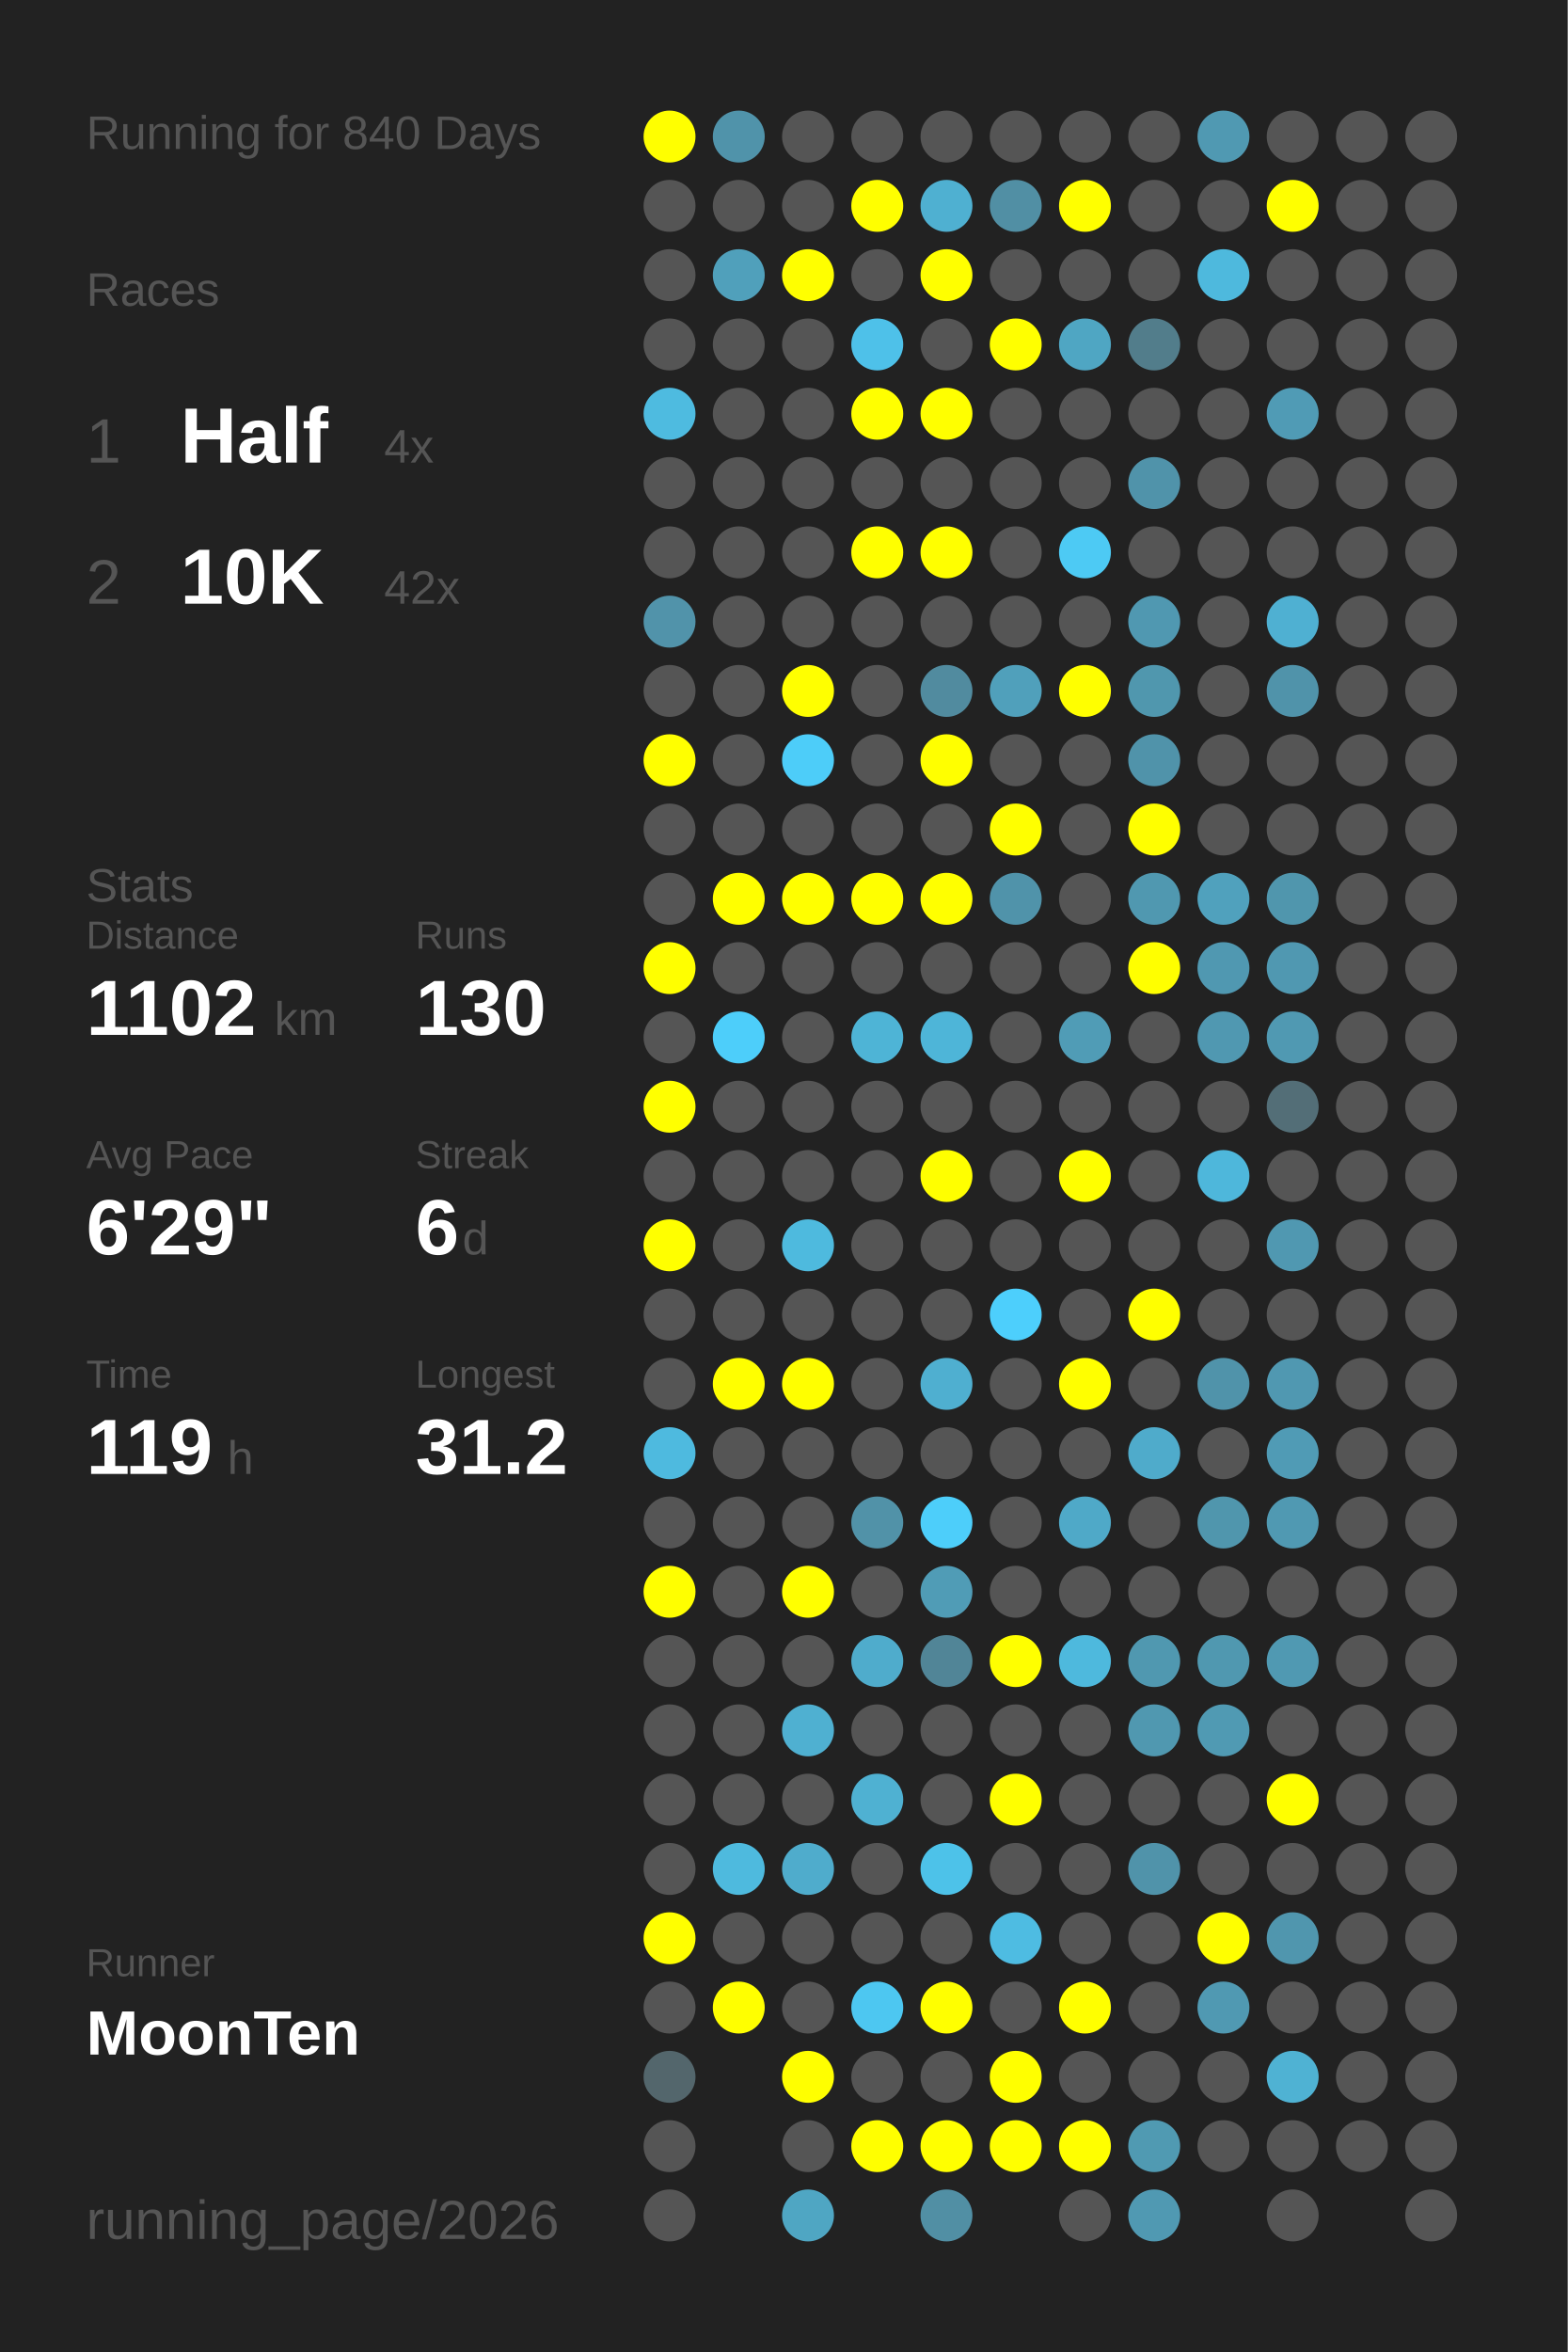
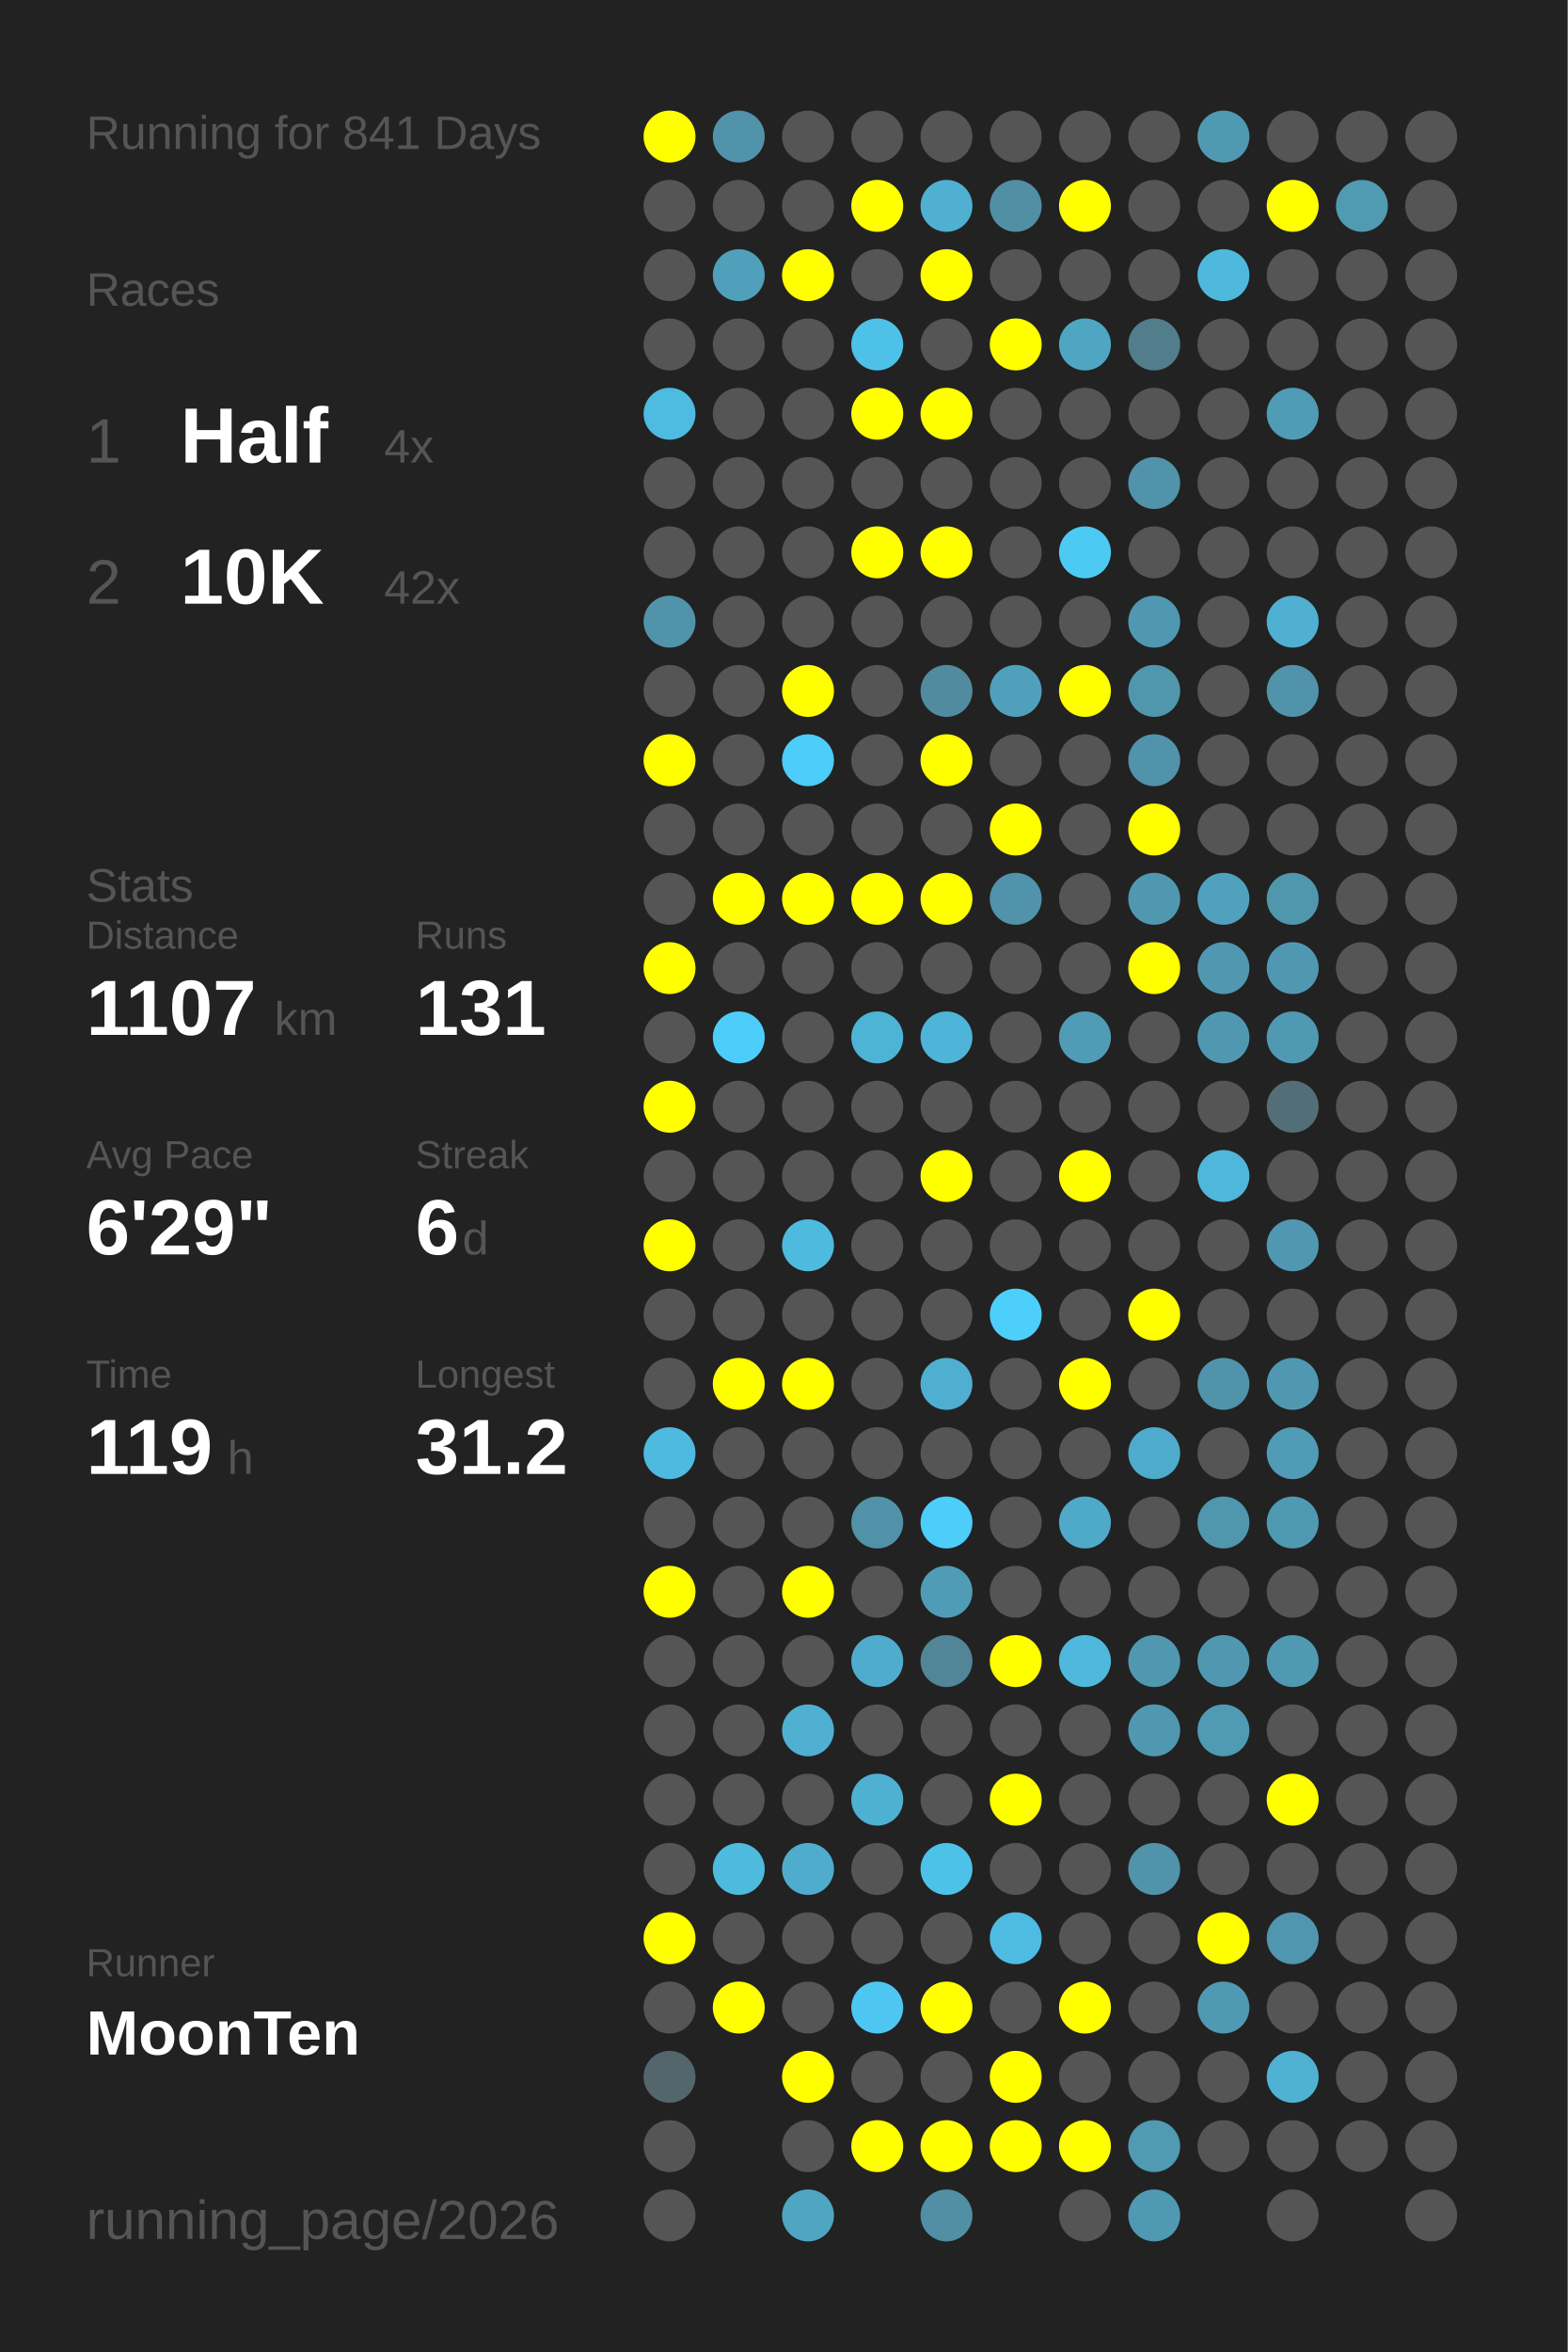
<svg xmlns="http://www.w3.org/2000/svg" baseProfile="full" height="300mm" version="1.1" viewBox="0,0,200,300" width="200mm">
  <defs />
  <rect fill="#222222" height="300" width="200" x="0" y="0" />
-   <text fill="#555555" style="font-size:6px; font-family:Arial;" x="11" y="19">Running for 840 Days</text>
+   <text fill="#555555" style="font-size:6px; font-family:Arial;" x="11" y="19">Running for 841 Days</text>
  <text fill="#555555" style="font-size:6px; font-family:Arial;" x="11" y="39">Races</text>
  <text fill="#555555" style="font-size:8px; font-family:Arial;" x="11" y="59">1</text>
  <text fill="#FFFFFF" style="font-size:10px; font-family:Arial; font-weight:bold;" x="23" y="59">Half</text>
  <text fill="#555555" style="font-size:6px; font-family:Arial;" x="49" y="59">4x</text>
  <text fill="#555555" style="font-size:8px; font-family:Arial;" x="11" y="77">2</text>
  <text fill="#FFFFFF" style="font-size:10px; font-family:Arial; font-weight:bold;" x="23" y="77">10K</text>
  <text fill="#555555" style="font-size:6px; font-family:Arial;" x="49" y="77">42x</text>
  <text fill="#555555" style="font-size:6px; font-family:Arial;" x="11" y="115">Stats</text>
  <text fill="#555555" style="font-size:5px; font-family:Arial;" x="11" y="121">Distance</text>
-   <text fill="#FFFFFF" style="font-size:10px; font-family:Arial; font-weight:bold;" x="11" y="132">1102</text>
+   <text fill="#FFFFFF" style="font-size:10px; font-family:Arial; font-weight:bold;" x="11" y="132">1107</text>
  <text fill="#555555" style="font-size:6px; font-family:Arial;" x="35" y="132">km</text>
  <text fill="#555555" style="font-size:5px; font-family:Arial;" x="53" y="121">Runs</text>
-   <text fill="#FFFFFF" style="font-size:10px; font-family:Arial; font-weight:bold;" x="53" y="132">130</text>
+   <text fill="#FFFFFF" style="font-size:10px; font-family:Arial; font-weight:bold;" x="53" y="132">131</text>
  <text fill="#555555" style="font-size:5px; font-family:Arial;" x="11" y="149">Avg Pace</text>
  <text fill="#FFFFFF" style="font-size:10px; font-family:Arial; font-weight:bold;" x="11" y="160">6'29"</text>
  <text fill="#555555" style="font-size:5px; font-family:Arial;" x="53" y="149">Streak</text>
  <text fill="#FFFFFF" style="font-size:10px; font-family:Arial; font-weight:bold;" x="53" y="160">6</text>
  <text fill="#555555" style="font-size:6px; font-family:Arial;" x="59" y="160">d</text>
  <text fill="#555555" style="font-size:5px; font-family:Arial;" x="11" y="177">Time</text>
  <text fill="#FFFFFF" style="font-size:10px; font-family:Arial; font-weight:bold;" x="11" y="188">119</text>
  <text fill="#555555" style="font-size:6px; font-family:Arial;" x="29" y="188">h</text>
  <text fill="#555555" style="font-size:5px; font-family:Arial;" x="53" y="177">Longest</text>
  <text fill="#FFFFFF" style="font-size:10px; font-family:Arial; font-weight:bold;" x="53" y="188">31.2</text>
  <text fill="#555555" style="font-size:5px; font-family:Arial;" x="11" y="252.065">Runner</text>
  <text fill="#FFFFFF" style="font-size:8px; font-family:Arial; font-weight:bold;" x="11" y="262.065">MoonTen</text>
  <text fill="#555555" style="font-size:7px; font-family:Arial;" x="11" y="285.581">running_page/2026</text>
  <circle cx="85.417" cy="17.419" fill="#FFFF00" r="3.312" />
  <circle cx="85.417" cy="26.258" fill="#555555" r="3.312" />
  <circle cx="85.417" cy="35.097" fill="#555555" r="3.312" />
  <circle cx="85.417" cy="43.935" fill="#555555" r="3.312" />
  <circle cx="85.417" cy="52.774" fill="#4ebbe0" r="3.312" />
  <circle cx="85.417" cy="61.613" fill="#555555" r="3.312" />
  <circle cx="85.417" cy="70.452" fill="#555555" r="3.312" />
  <circle cx="85.417" cy="79.29" fill="#5193aa" r="3.312" />
  <circle cx="85.417" cy="88.129" fill="#555555" r="3.312" />
  <circle cx="85.417" cy="96.968" fill="#FFFF00" r="3.312" />
  <circle cx="85.417" cy="105.806" fill="#555555" r="3.312" />
  <circle cx="85.417" cy="114.645" fill="#555555" r="3.312" />
  <circle cx="85.417" cy="123.484" fill="#FFFF00" r="3.312" />
  <circle cx="85.417" cy="132.323" fill="#555555" r="3.312" />
  <circle cx="85.417" cy="141.161" fill="#FFFF00" r="3.312" />
  <circle cx="85.417" cy="150" fill="#555555" r="3.312" />
  <circle cx="85.417" cy="158.839" fill="#FFFF00" r="3.312" />
  <circle cx="85.417" cy="167.677" fill="#555555" r="3.312" />
  <circle cx="85.417" cy="176.516" fill="#555555" r="3.312" />
  <circle cx="85.417" cy="185.355" fill="#4ebadf" r="3.312" />
  <circle cx="85.417" cy="194.194" fill="#555555" r="3.312" />
  <circle cx="85.417" cy="203.032" fill="#FFFF00" r="3.312" />
  <circle cx="85.417" cy="211.871" fill="#555555" r="3.312" />
  <circle cx="85.417" cy="220.71" fill="#555555" r="3.312" />
  <circle cx="85.417" cy="229.548" fill="#555555" r="3.312" />
  <circle cx="85.417" cy="238.387" fill="#555555" r="3.312" />
  <circle cx="85.417" cy="247.226" fill="#FFFF00" r="3.312" />
  <circle cx="85.417" cy="256.065" fill="#555555" r="3.312" />
  <circle cx="85.417" cy="264.903" fill="#53666c" r="3.312" />
  <circle cx="85.417" cy="273.742" fill="#555555" r="3.312" />
  <circle cx="85.417" cy="282.581" fill="#555555" r="3.312" />
  <circle cx="94.25" cy="17.419" fill="#5093aa" r="3.312" />
  <circle cx="94.25" cy="26.258" fill="#555555" r="3.312" />
  <circle cx="94.25" cy="35.097" fill="#50a0bb" r="3.312" />
  <circle cx="94.25" cy="43.935" fill="#555555" r="3.312" />
  <circle cx="94.25" cy="52.774" fill="#555555" r="3.312" />
  <circle cx="94.25" cy="61.613" fill="#555555" r="3.312" />
  <circle cx="94.25" cy="70.452" fill="#555555" r="3.312" />
  <circle cx="94.25" cy="79.29" fill="#555555" r="3.312" />
  <circle cx="94.25" cy="88.129" fill="#555555" r="3.312" />
  <circle cx="94.25" cy="96.968" fill="#555555" r="3.312" />
  <circle cx="94.25" cy="105.806" fill="#555555" r="3.312" />
  <circle cx="94.25" cy="114.645" fill="#FFFF00" r="3.312" />
  <circle cx="94.25" cy="123.484" fill="#555555" r="3.312" />
  <circle cx="94.25" cy="132.323" fill="#4dcefa" r="3.312" />
  <circle cx="94.25" cy="141.161" fill="#555555" r="3.312" />
  <circle cx="94.25" cy="150" fill="#555555" r="3.312" />
  <circle cx="94.25" cy="158.839" fill="#555555" r="3.312" />
  <circle cx="94.25" cy="167.677" fill="#555555" r="3.312" />
  <circle cx="94.25" cy="176.516" fill="#FFFF00" r="3.312" />
  <circle cx="94.25" cy="185.355" fill="#555555" r="3.312" />
  <circle cx="94.25" cy="194.194" fill="#555555" r="3.312" />
  <circle cx="94.25" cy="203.032" fill="#555555" r="3.312" />
  <circle cx="94.25" cy="211.871" fill="#555555" r="3.312" />
  <circle cx="94.25" cy="220.71" fill="#555555" r="3.312" />
  <circle cx="94.25" cy="229.548" fill="#555555" r="3.312" />
  <circle cx="94.25" cy="238.387" fill="#4ebade" r="3.312" />
  <circle cx="94.25" cy="247.226" fill="#555555" r="3.312" />
  <circle cx="94.25" cy="256.065" fill="#FFFF00" r="3.312" />
  <circle cx="103.083" cy="17.419" fill="#555555" r="3.312" />
  <circle cx="103.083" cy="26.258" fill="#555555" r="3.312" />
  <circle cx="103.083" cy="35.097" fill="#FFFF00" r="3.312" />
  <circle cx="103.083" cy="43.935" fill="#555555" r="3.312" />
  <circle cx="103.083" cy="52.774" fill="#555555" r="3.312" />
  <circle cx="103.083" cy="61.613" fill="#555555" r="3.312" />
  <circle cx="103.083" cy="70.452" fill="#555555" r="3.312" />
  <circle cx="103.083" cy="79.29" fill="#555555" r="3.312" />
  <circle cx="103.083" cy="88.129" fill="#FFFF00" r="3.312" />
  <circle cx="103.083" cy="96.968" fill="#4dcdf9" r="3.312" />
  <circle cx="103.083" cy="105.806" fill="#555555" r="3.312" />
  <circle cx="103.083" cy="114.645" fill="#FFFF00" r="3.312" />
  <circle cx="103.083" cy="123.484" fill="#555555" r="3.312" />
  <circle cx="103.083" cy="132.323" fill="#555555" r="3.312" />
  <circle cx="103.083" cy="141.161" fill="#555555" r="3.312" />
  <circle cx="103.083" cy="150" fill="#555555" r="3.312" />
  <circle cx="103.083" cy="158.839" fill="#4ebade" r="3.312" />
  <circle cx="103.083" cy="167.677" fill="#555555" r="3.312" />
  <circle cx="103.083" cy="176.516" fill="#FFFF00" r="3.312" />
  <circle cx="103.083" cy="185.355" fill="#555555" r="3.312" />
  <circle cx="103.083" cy="194.194" fill="#555555" r="3.312" />
  <circle cx="103.083" cy="203.032" fill="#FFFF00" r="3.312" />
  <circle cx="103.083" cy="211.871" fill="#555555" r="3.312" />
  <circle cx="103.083" cy="220.71" fill="#4fb0d1" r="3.312" />
  <circle cx="103.083" cy="229.548" fill="#555555" r="3.312" />
  <circle cx="103.083" cy="238.387" fill="#4faccc" r="3.312" />
  <circle cx="103.083" cy="247.226" fill="#555555" r="3.312" />
  <circle cx="103.083" cy="256.065" fill="#555555" r="3.312" />
  <circle cx="103.083" cy="264.903" fill="#FFFF00" r="3.312" />
  <circle cx="103.083" cy="273.742" fill="#555555" r="3.312" />
  <circle cx="103.083" cy="282.581" fill="#4fa6c3" r="3.312" />
  <circle cx="111.917" cy="17.419" fill="#555555" r="3.312" />
  <circle cx="111.917" cy="26.258" fill="#FFFF00" r="3.312" />
  <circle cx="111.917" cy="35.097" fill="#555555" r="3.312" />
  <circle cx="111.917" cy="43.935" fill="#4ec1e9" r="3.312" />
  <circle cx="111.917" cy="52.774" fill="#FFFF00" r="3.312" />
  <circle cx="111.917" cy="61.613" fill="#555555" r="3.312" />
  <circle cx="111.917" cy="70.452" fill="#FFFF00" r="3.312" />
  <circle cx="111.917" cy="79.29" fill="#555555" r="3.312" />
  <circle cx="111.917" cy="88.129" fill="#555555" r="3.312" />
  <circle cx="111.917" cy="96.968" fill="#555555" r="3.312" />
  <circle cx="111.917" cy="105.806" fill="#555555" r="3.312" />
  <circle cx="111.917" cy="114.645" fill="#FFFF00" r="3.312" />
  <circle cx="111.917" cy="123.484" fill="#555555" r="3.312" />
  <circle cx="111.917" cy="132.323" fill="#4eb4d6" r="3.312" />
  <circle cx="111.917" cy="141.161" fill="#555555" r="3.312" />
  <circle cx="111.917" cy="150" fill="#555555" r="3.312" />
  <circle cx="111.917" cy="158.839" fill="#555555" r="3.312" />
  <circle cx="111.917" cy="167.677" fill="#555555" r="3.312" />
  <circle cx="111.917" cy="176.516" fill="#555555" r="3.312" />
  <circle cx="111.917" cy="185.355" fill="#555555" r="3.312" />
  <circle cx="111.917" cy="194.194" fill="#5192a8" r="3.312" />
  <circle cx="111.917" cy="203.032" fill="#555555" r="3.312" />
  <circle cx="111.917" cy="211.871" fill="#4faccc" r="3.312" />
  <circle cx="111.917" cy="220.71" fill="#555555" r="3.312" />
  <circle cx="111.917" cy="229.548" fill="#4fb1d2" r="3.312" />
  <circle cx="111.917" cy="238.387" fill="#555555" r="3.312" />
  <circle cx="111.917" cy="247.226" fill="#555555" r="3.312" />
  <circle cx="111.917" cy="256.065" fill="#4dc7f1" r="3.312" />
  <circle cx="111.917" cy="264.903" fill="#555555" r="3.312" />
  <circle cx="111.917" cy="273.742" fill="#FFFF00" r="3.312" />
  <circle cx="120.75" cy="17.419" fill="#555555" r="3.312" />
  <circle cx="120.75" cy="26.258" fill="#4fb0d1" r="3.312" />
  <circle cx="120.75" cy="35.097" fill="#FFFF00" r="3.312" />
  <circle cx="120.75" cy="43.935" fill="#555555" r="3.312" />
  <circle cx="120.75" cy="52.774" fill="#FFFF00" r="3.312" />
  <circle cx="120.75" cy="61.613" fill="#555555" r="3.312" />
  <circle cx="120.75" cy="70.452" fill="#FFFF00" r="3.312" />
  <circle cx="120.75" cy="79.29" fill="#555555" r="3.312" />
  <circle cx="120.75" cy="88.129" fill="#518b9f" r="3.312" />
  <circle cx="120.75" cy="96.968" fill="#FFFF00" r="3.312" />
  <circle cx="120.75" cy="105.806" fill="#555555" r="3.312" />
  <circle cx="120.75" cy="114.645" fill="#FFFF00" r="3.312" />
  <circle cx="120.75" cy="123.484" fill="#555555" r="3.312" />
  <circle cx="120.75" cy="132.323" fill="#4eb5d8" r="3.312" />
  <circle cx="120.75" cy="141.161" fill="#555555" r="3.312" />
  <circle cx="120.75" cy="150" fill="#FFFF00" r="3.312" />
  <circle cx="120.75" cy="158.839" fill="#555555" r="3.312" />
  <circle cx="120.75" cy="167.677" fill="#555555" r="3.312" />
  <circle cx="120.75" cy="176.516" fill="#4fafd0" r="3.312" />
  <circle cx="120.75" cy="185.355" fill="#555555" r="3.312" />
  <circle cx="120.75" cy="194.194" fill="#4dcefa" r="3.312" />
  <circle cx="120.75" cy="203.032" fill="#509cb6" r="3.312" />
  <circle cx="120.75" cy="211.871" fill="#518597" r="3.312" />
  <circle cx="120.75" cy="220.71" fill="#555555" r="3.312" />
  <circle cx="120.75" cy="229.548" fill="#555555" r="3.312" />
  <circle cx="120.75" cy="238.387" fill="#4dc2e9" r="3.312" />
  <circle cx="120.75" cy="247.226" fill="#555555" r="3.312" />
  <circle cx="120.75" cy="256.065" fill="#FFFF00" r="3.312" />
  <circle cx="120.75" cy="264.903" fill="#555555" r="3.312" />
  <circle cx="120.75" cy="273.742" fill="#FFFF00" r="3.312" />
  <circle cx="120.75" cy="282.581" fill="#518fa4" r="3.312" />
  <circle cx="129.583" cy="17.419" fill="#555555" r="3.312" />
  <circle cx="129.583" cy="26.258" fill="#518fa4" r="3.312" />
  <circle cx="129.583" cy="35.097" fill="#555555" r="3.312" />
  <circle cx="129.583" cy="43.935" fill="#FFFF00" r="3.312" />
  <circle cx="129.583" cy="52.774" fill="#555555" r="3.312" />
  <circle cx="129.583" cy="61.613" fill="#555555" r="3.312" />
  <circle cx="129.583" cy="70.452" fill="#555555" r="3.312" />
  <circle cx="129.583" cy="79.29" fill="#555555" r="3.312" />
  <circle cx="129.583" cy="88.129" fill="#50a0bb" r="3.312" />
  <circle cx="129.583" cy="96.968" fill="#555555" r="3.312" />
  <circle cx="129.583" cy="105.806" fill="#FFFF00" r="3.312" />
  <circle cx="129.583" cy="114.645" fill="#5093aa" r="3.312" />
  <circle cx="129.583" cy="123.484" fill="#555555" r="3.312" />
  <circle cx="129.583" cy="132.323" fill="#555555" r="3.312" />
  <circle cx="129.583" cy="141.161" fill="#555555" r="3.312" />
  <circle cx="129.583" cy="150" fill="#555555" r="3.312" />
  <circle cx="129.583" cy="158.839" fill="#555555" r="3.312" />
  <circle cx="129.583" cy="167.677" fill="#4dcffc" r="3.312" />
  <circle cx="129.583" cy="176.516" fill="#555555" r="3.312" />
  <circle cx="129.583" cy="185.355" fill="#555555" r="3.312" />
  <circle cx="129.583" cy="194.194" fill="#555555" r="3.312" />
  <circle cx="129.583" cy="203.032" fill="#555555" r="3.312" />
  <circle cx="129.583" cy="211.871" fill="#FFFF00" r="3.312" />
  <circle cx="129.583" cy="220.71" fill="#555555" r="3.312" />
  <circle cx="129.583" cy="229.548" fill="#FFFF00" r="3.312" />
  <circle cx="129.583" cy="238.387" fill="#555555" r="3.312" />
  <circle cx="129.583" cy="247.226" fill="#4ebce2" r="3.312" />
  <circle cx="129.583" cy="256.065" fill="#555555" r="3.312" />
  <circle cx="129.583" cy="264.903" fill="#FFFF00" r="3.312" />
  <circle cx="129.583" cy="273.742" fill="#FFFF00" r="3.312" />
  <circle cx="138.417" cy="17.419" fill="#555555" r="3.312" />
  <circle cx="138.417" cy="26.258" fill="#FFFF00" r="3.312" />
  <circle cx="138.417" cy="35.097" fill="#555555" r="3.312" />
  <circle cx="138.417" cy="43.935" fill="#4fa6c3" r="3.312" />
  <circle cx="138.417" cy="52.774" fill="#555555" r="3.312" />
  <circle cx="138.417" cy="61.613" fill="#555555" r="3.312" />
  <circle cx="138.417" cy="70.452" fill="#4dcaf4" r="3.312" />
  <circle cx="138.417" cy="79.29" fill="#555555" r="3.312" />
  <circle cx="138.417" cy="88.129" fill="#FFFF00" r="3.312" />
  <circle cx="138.417" cy="96.968" fill="#555555" r="3.312" />
  <circle cx="138.417" cy="105.806" fill="#555555" r="3.312" />
  <circle cx="138.417" cy="114.645" fill="#555555" r="3.312" />
  <circle cx="138.417" cy="123.484" fill="#555555" r="3.312" />
  <circle cx="138.417" cy="132.323" fill="#509cb6" r="3.312" />
  <circle cx="138.417" cy="141.161" fill="#555555" r="3.312" />
  <circle cx="138.417" cy="150" fill="#FFFF00" r="3.312" />
  <circle cx="138.417" cy="158.839" fill="#555555" r="3.312" />
  <circle cx="138.417" cy="167.677" fill="#555555" r="3.312" />
  <circle cx="138.417" cy="176.516" fill="#FFFF00" r="3.312" />
  <circle cx="138.417" cy="185.355" fill="#555555" r="3.312" />
  <circle cx="138.417" cy="194.194" fill="#4fa9c8" r="3.312" />
  <circle cx="138.417" cy="203.032" fill="#555555" r="3.312" />
  <circle cx="138.417" cy="211.871" fill="#4eb9dd" r="3.312" />
  <circle cx="138.417" cy="220.71" fill="#555555" r="3.312" />
  <circle cx="138.417" cy="229.548" fill="#555555" r="3.312" />
  <circle cx="138.417" cy="238.387" fill="#555555" r="3.312" />
  <circle cx="138.417" cy="247.226" fill="#555555" r="3.312" />
  <circle cx="138.417" cy="256.065" fill="#FFFF00" r="3.312" />
  <circle cx="138.417" cy="264.903" fill="#555555" r="3.312" />
  <circle cx="138.417" cy="273.742" fill="#FFFF00" r="3.312" />
  <circle cx="138.417" cy="282.581" fill="#555555" r="3.312" />
  <circle cx="147.25" cy="17.419" fill="#555555" r="3.312" />
  <circle cx="147.25" cy="26.258" fill="#555555" r="3.312" />
  <circle cx="147.25" cy="35.097" fill="#555555" r="3.312" />
  <circle cx="147.25" cy="43.935" fill="#527d8b" r="3.312" />
  <circle cx="147.25" cy="52.774" fill="#555555" r="3.312" />
  <circle cx="147.25" cy="61.613" fill="#5093aa" r="3.312" />
  <circle cx="147.25" cy="70.452" fill="#555555" r="3.312" />
  <circle cx="147.25" cy="79.29" fill="#5098b1" r="3.312" />
  <circle cx="147.25" cy="88.129" fill="#5097ae" r="3.312" />
  <circle cx="147.25" cy="96.968" fill="#5093aa" r="3.312" />
  <circle cx="147.25" cy="105.806" fill="#FFFF00" r="3.312" />
  <circle cx="147.25" cy="114.645" fill="#5098b0" r="3.312" />
  <circle cx="147.25" cy="123.484" fill="#FFFF00" r="3.312" />
  <circle cx="147.25" cy="132.323" fill="#555555" r="3.312" />
  <circle cx="147.25" cy="141.161" fill="#555555" r="3.312" />
  <circle cx="147.25" cy="150" fill="#555555" r="3.312" />
  <circle cx="147.25" cy="158.839" fill="#555555" r="3.312" />
  <circle cx="147.25" cy="167.677" fill="#FFFF00" r="3.312" />
  <circle cx="147.25" cy="176.516" fill="#555555" r="3.312" />
  <circle cx="147.25" cy="185.355" fill="#4fabcb" r="3.312" />
  <circle cx="147.25" cy="194.194" fill="#555555" r="3.312" />
  <circle cx="147.25" cy="203.032" fill="#555555" r="3.312" />
  <circle cx="147.25" cy="211.871" fill="#5098b0" r="3.312" />
  <circle cx="147.25" cy="220.71" fill="#5098b0" r="3.312" />
  <circle cx="147.25" cy="229.548" fill="#555555" r="3.312" />
  <circle cx="147.25" cy="238.387" fill="#5093aa" r="3.312" />
  <circle cx="147.25" cy="247.226" fill="#555555" r="3.312" />
  <circle cx="147.25" cy="256.065" fill="#555555" r="3.312" />
  <circle cx="147.25" cy="264.903" fill="#555555" r="3.312" />
  <circle cx="147.25" cy="273.742" fill="#509ab2" r="3.312" />
  <circle cx="147.25" cy="282.581" fill="#5099b2" r="3.312" />
  <circle cx="156.083" cy="17.419" fill="#5099b2" r="3.312" />
  <circle cx="156.083" cy="26.258" fill="#555555" r="3.312" />
  <circle cx="156.083" cy="35.097" fill="#4eb9dd" r="3.312" />
  <circle cx="156.083" cy="43.935" fill="#555555" r="3.312" />
  <circle cx="156.083" cy="52.774" fill="#555555" r="3.312" />
  <circle cx="156.083" cy="61.613" fill="#555555" r="3.312" />
  <circle cx="156.083" cy="70.452" fill="#555555" r="3.312" />
  <circle cx="156.083" cy="79.29" fill="#555555" r="3.312" />
  <circle cx="156.083" cy="88.129" fill="#555555" r="3.312" />
  <circle cx="156.083" cy="96.968" fill="#555555" r="3.312" />
  <circle cx="156.083" cy="105.806" fill="#555555" r="3.312" />
  <circle cx="156.083" cy="114.645" fill="#50a1bd" r="3.312" />
  <circle cx="156.083" cy="123.484" fill="#5098b1" r="3.312" />
  <circle cx="156.083" cy="132.323" fill="#5098b1" r="3.312" />
  <circle cx="156.083" cy="141.161" fill="#555555" r="3.312" />
  <circle cx="156.083" cy="150" fill="#4eb7db" r="3.312" />
  <circle cx="156.083" cy="158.839" fill="#555555" r="3.312" />
  <circle cx="156.083" cy="167.677" fill="#555555" r="3.312" />
  <circle cx="156.083" cy="176.516" fill="#5093aa" r="3.312" />
  <circle cx="156.083" cy="185.355" fill="#555555" r="3.312" />
  <circle cx="156.083" cy="194.194" fill="#5096ad" r="3.312" />
  <circle cx="156.083" cy="203.032" fill="#555555" r="3.312" />
  <circle cx="156.083" cy="211.871" fill="#5098b0" r="3.312" />
  <circle cx="156.083" cy="220.71" fill="#509ab3" r="3.312" />
  <circle cx="156.083" cy="229.548" fill="#555555" r="3.312" />
  <circle cx="156.083" cy="238.387" fill="#555555" r="3.312" />
  <circle cx="156.083" cy="247.226" fill="#FFFF00" r="3.312" />
  <circle cx="156.083" cy="256.065" fill="#5099b2" r="3.312" />
  <circle cx="156.083" cy="264.903" fill="#555555" r="3.312" />
  <circle cx="156.083" cy="273.742" fill="#555555" r="3.312" />
  <circle cx="164.917" cy="17.419" fill="#555555" r="3.312" />
  <circle cx="164.917" cy="26.258" fill="#FFFF00" r="3.312" />
  <circle cx="164.917" cy="35.097" fill="#555555" r="3.312" />
  <circle cx="164.917" cy="43.935" fill="#555555" r="3.312" />
  <circle cx="164.917" cy="52.774" fill="#509bb5" r="3.312" />
  <circle cx="164.917" cy="61.613" fill="#555555" r="3.312" />
  <circle cx="164.917" cy="70.452" fill="#555555" r="3.312" />
  <circle cx="164.917" cy="79.29" fill="#4fb0d2" r="3.312" />
  <circle cx="164.917" cy="88.129" fill="#5093aa" r="3.312" />
  <circle cx="164.917" cy="96.968" fill="#555555" r="3.312" />
  <circle cx="164.917" cy="105.806" fill="#555555" r="3.312" />
  <circle cx="164.917" cy="114.645" fill="#5096ad" r="3.312" />
  <circle cx="164.917" cy="123.484" fill="#5098b1" r="3.312" />
  <circle cx="164.917" cy="132.323" fill="#5099b2" r="3.312" />
  <circle cx="164.917" cy="141.161" fill="#536e77" r="3.312" />
  <circle cx="164.917" cy="150" fill="#555555" r="3.312" />
  <circle cx="164.917" cy="158.839" fill="#5098b1" r="3.312" />
  <circle cx="164.917" cy="167.677" fill="#555555" r="3.312" />
  <circle cx="164.917" cy="176.516" fill="#5098b1" r="3.312" />
  <circle cx="164.917" cy="185.355" fill="#509bb5" r="3.312" />
  <circle cx="164.917" cy="194.194" fill="#5099b2" r="3.312" />
  <circle cx="164.917" cy="203.032" fill="#555555" r="3.312" />
  <circle cx="164.917" cy="211.871" fill="#5099b2" r="3.312" />
  <circle cx="164.917" cy="220.71" fill="#555555" r="3.312" />
  <circle cx="164.917" cy="229.548" fill="#FFFF00" r="3.312" />
  <circle cx="164.917" cy="238.387" fill="#555555" r="3.312" />
  <circle cx="164.917" cy="247.226" fill="#5096ae" r="3.312" />
  <circle cx="164.917" cy="256.065" fill="#555555" r="3.312" />
  <circle cx="164.917" cy="264.903" fill="#4fb2d3" r="3.312" />
  <circle cx="164.917" cy="273.742" fill="#555555" r="3.312" />
  <circle cx="164.917" cy="282.581" fill="#555555" r="3.312" />
  <circle cx="173.75" cy="17.419" fill="#555555" r="3.312" />
-   <circle cx="173.75" cy="26.258" fill="#555555" r="3.312" />
+   <circle cx="173.75" cy="26.258" fill="#509ab2" r="3.312" />
  <circle cx="173.75" cy="35.097" fill="#555555" r="3.312" />
  <circle cx="173.75" cy="43.935" fill="#555555" r="3.312" />
  <circle cx="173.75" cy="52.774" fill="#555555" r="3.312" />
  <circle cx="173.75" cy="61.613" fill="#555555" r="3.312" />
  <circle cx="173.75" cy="70.452" fill="#555555" r="3.312" />
  <circle cx="173.75" cy="79.29" fill="#555555" r="3.312" />
  <circle cx="173.75" cy="88.129" fill="#555555" r="3.312" />
  <circle cx="173.75" cy="96.968" fill="#555555" r="3.312" />
  <circle cx="173.75" cy="105.806" fill="#555555" r="3.312" />
  <circle cx="173.75" cy="114.645" fill="#555555" r="3.312" />
  <circle cx="173.75" cy="123.484" fill="#555555" r="3.312" />
  <circle cx="173.75" cy="132.323" fill="#555555" r="3.312" />
  <circle cx="173.75" cy="141.161" fill="#555555" r="3.312" />
  <circle cx="173.75" cy="150" fill="#555555" r="3.312" />
  <circle cx="173.75" cy="158.839" fill="#555555" r="3.312" />
  <circle cx="173.75" cy="167.677" fill="#555555" r="3.312" />
  <circle cx="173.75" cy="176.516" fill="#555555" r="3.312" />
  <circle cx="173.75" cy="185.355" fill="#555555" r="3.312" />
  <circle cx="173.75" cy="194.194" fill="#555555" r="3.312" />
  <circle cx="173.75" cy="203.032" fill="#555555" r="3.312" />
  <circle cx="173.75" cy="211.871" fill="#555555" r="3.312" />
  <circle cx="173.75" cy="220.71" fill="#555555" r="3.312" />
  <circle cx="173.75" cy="229.548" fill="#555555" r="3.312" />
  <circle cx="173.75" cy="238.387" fill="#555555" r="3.312" />
  <circle cx="173.75" cy="247.226" fill="#555555" r="3.312" />
  <circle cx="173.75" cy="256.065" fill="#555555" r="3.312" />
  <circle cx="173.75" cy="264.903" fill="#555555" r="3.312" />
  <circle cx="173.75" cy="273.742" fill="#555555" r="3.312" />
  <circle cx="182.583" cy="17.419" fill="#555555" r="3.312" />
  <circle cx="182.583" cy="26.258" fill="#555555" r="3.312" />
  <circle cx="182.583" cy="35.097" fill="#555555" r="3.312" />
  <circle cx="182.583" cy="43.935" fill="#555555" r="3.312" />
  <circle cx="182.583" cy="52.774" fill="#555555" r="3.312" />
  <circle cx="182.583" cy="61.613" fill="#555555" r="3.312" />
  <circle cx="182.583" cy="70.452" fill="#555555" r="3.312" />
  <circle cx="182.583" cy="79.29" fill="#555555" r="3.312" />
  <circle cx="182.583" cy="88.129" fill="#555555" r="3.312" />
  <circle cx="182.583" cy="96.968" fill="#555555" r="3.312" />
  <circle cx="182.583" cy="105.806" fill="#555555" r="3.312" />
  <circle cx="182.583" cy="114.645" fill="#555555" r="3.312" />
  <circle cx="182.583" cy="123.484" fill="#555555" r="3.312" />
  <circle cx="182.583" cy="132.323" fill="#555555" r="3.312" />
  <circle cx="182.583" cy="141.161" fill="#555555" r="3.312" />
  <circle cx="182.583" cy="150" fill="#555555" r="3.312" />
  <circle cx="182.583" cy="158.839" fill="#555555" r="3.312" />
  <circle cx="182.583" cy="167.677" fill="#555555" r="3.312" />
  <circle cx="182.583" cy="176.516" fill="#555555" r="3.312" />
  <circle cx="182.583" cy="185.355" fill="#555555" r="3.312" />
  <circle cx="182.583" cy="194.194" fill="#555555" r="3.312" />
  <circle cx="182.583" cy="203.032" fill="#555555" r="3.312" />
  <circle cx="182.583" cy="211.871" fill="#555555" r="3.312" />
  <circle cx="182.583" cy="220.71" fill="#555555" r="3.312" />
  <circle cx="182.583" cy="229.548" fill="#555555" r="3.312" />
  <circle cx="182.583" cy="238.387" fill="#555555" r="3.312" />
  <circle cx="182.583" cy="247.226" fill="#555555" r="3.312" />
  <circle cx="182.583" cy="256.065" fill="#555555" r="3.312" />
  <circle cx="182.583" cy="264.903" fill="#555555" r="3.312" />
  <circle cx="182.583" cy="273.742" fill="#555555" r="3.312" />
  <circle cx="182.583" cy="282.581" fill="#555555" r="3.312" />
</svg>
